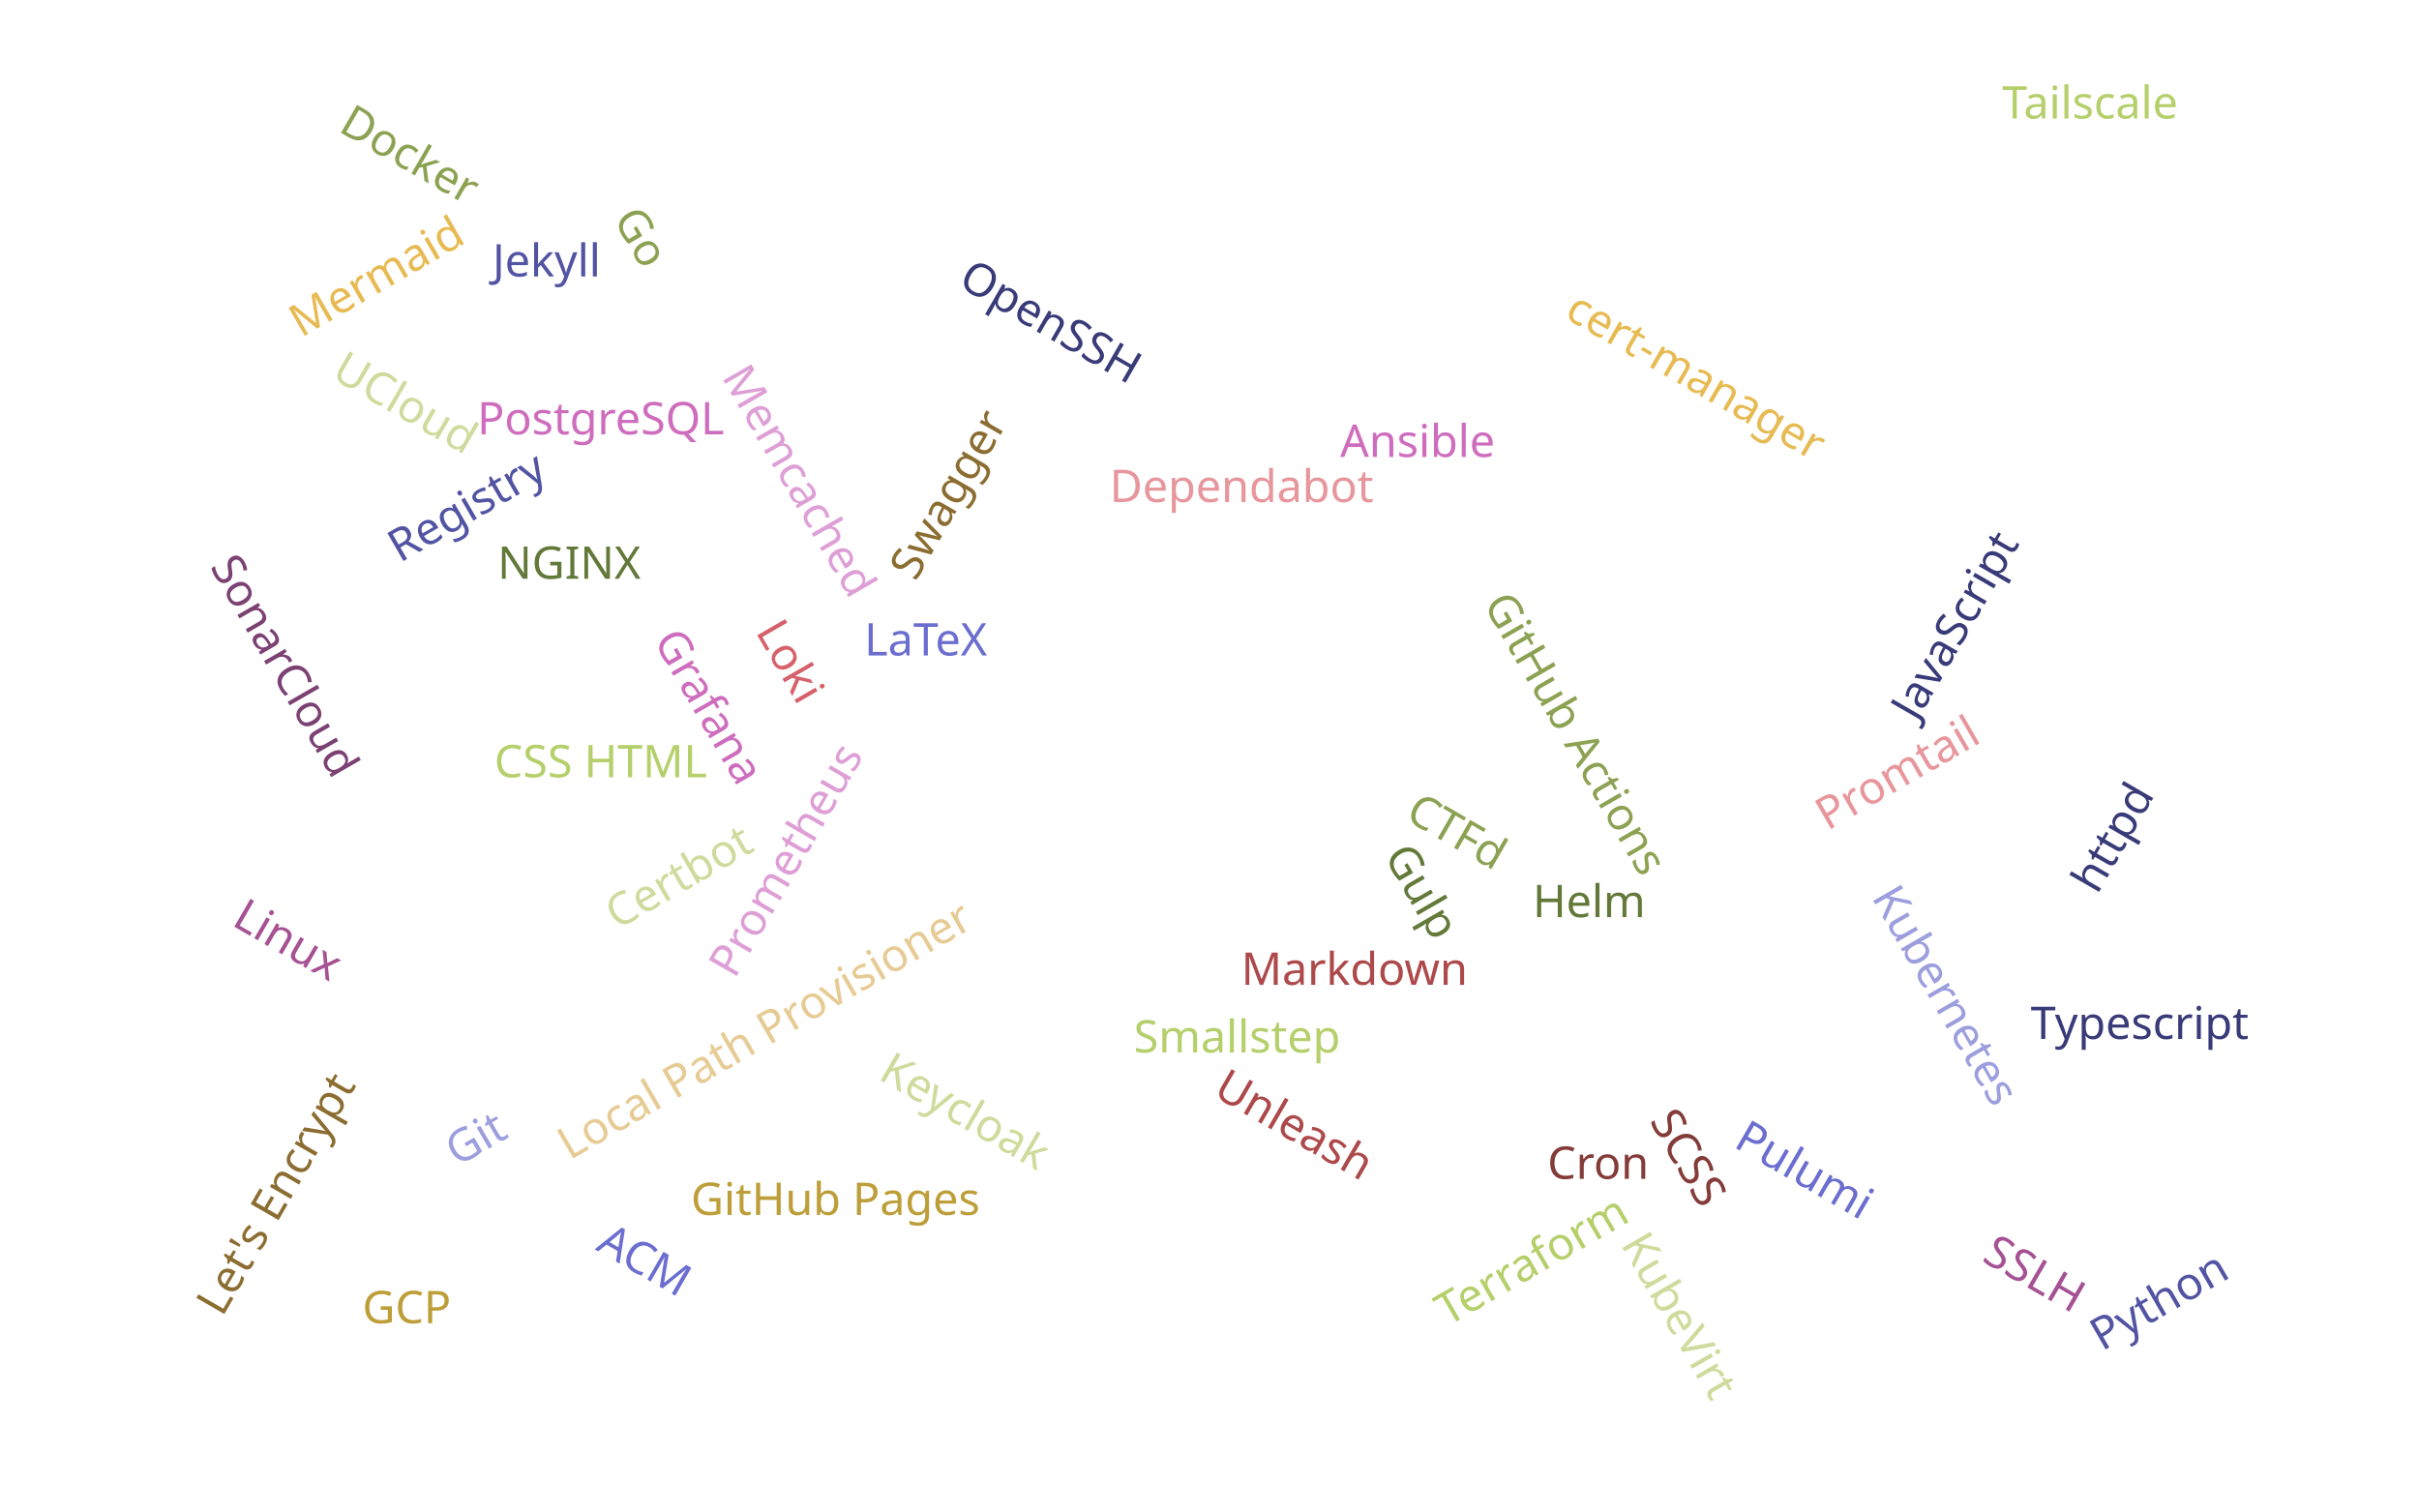
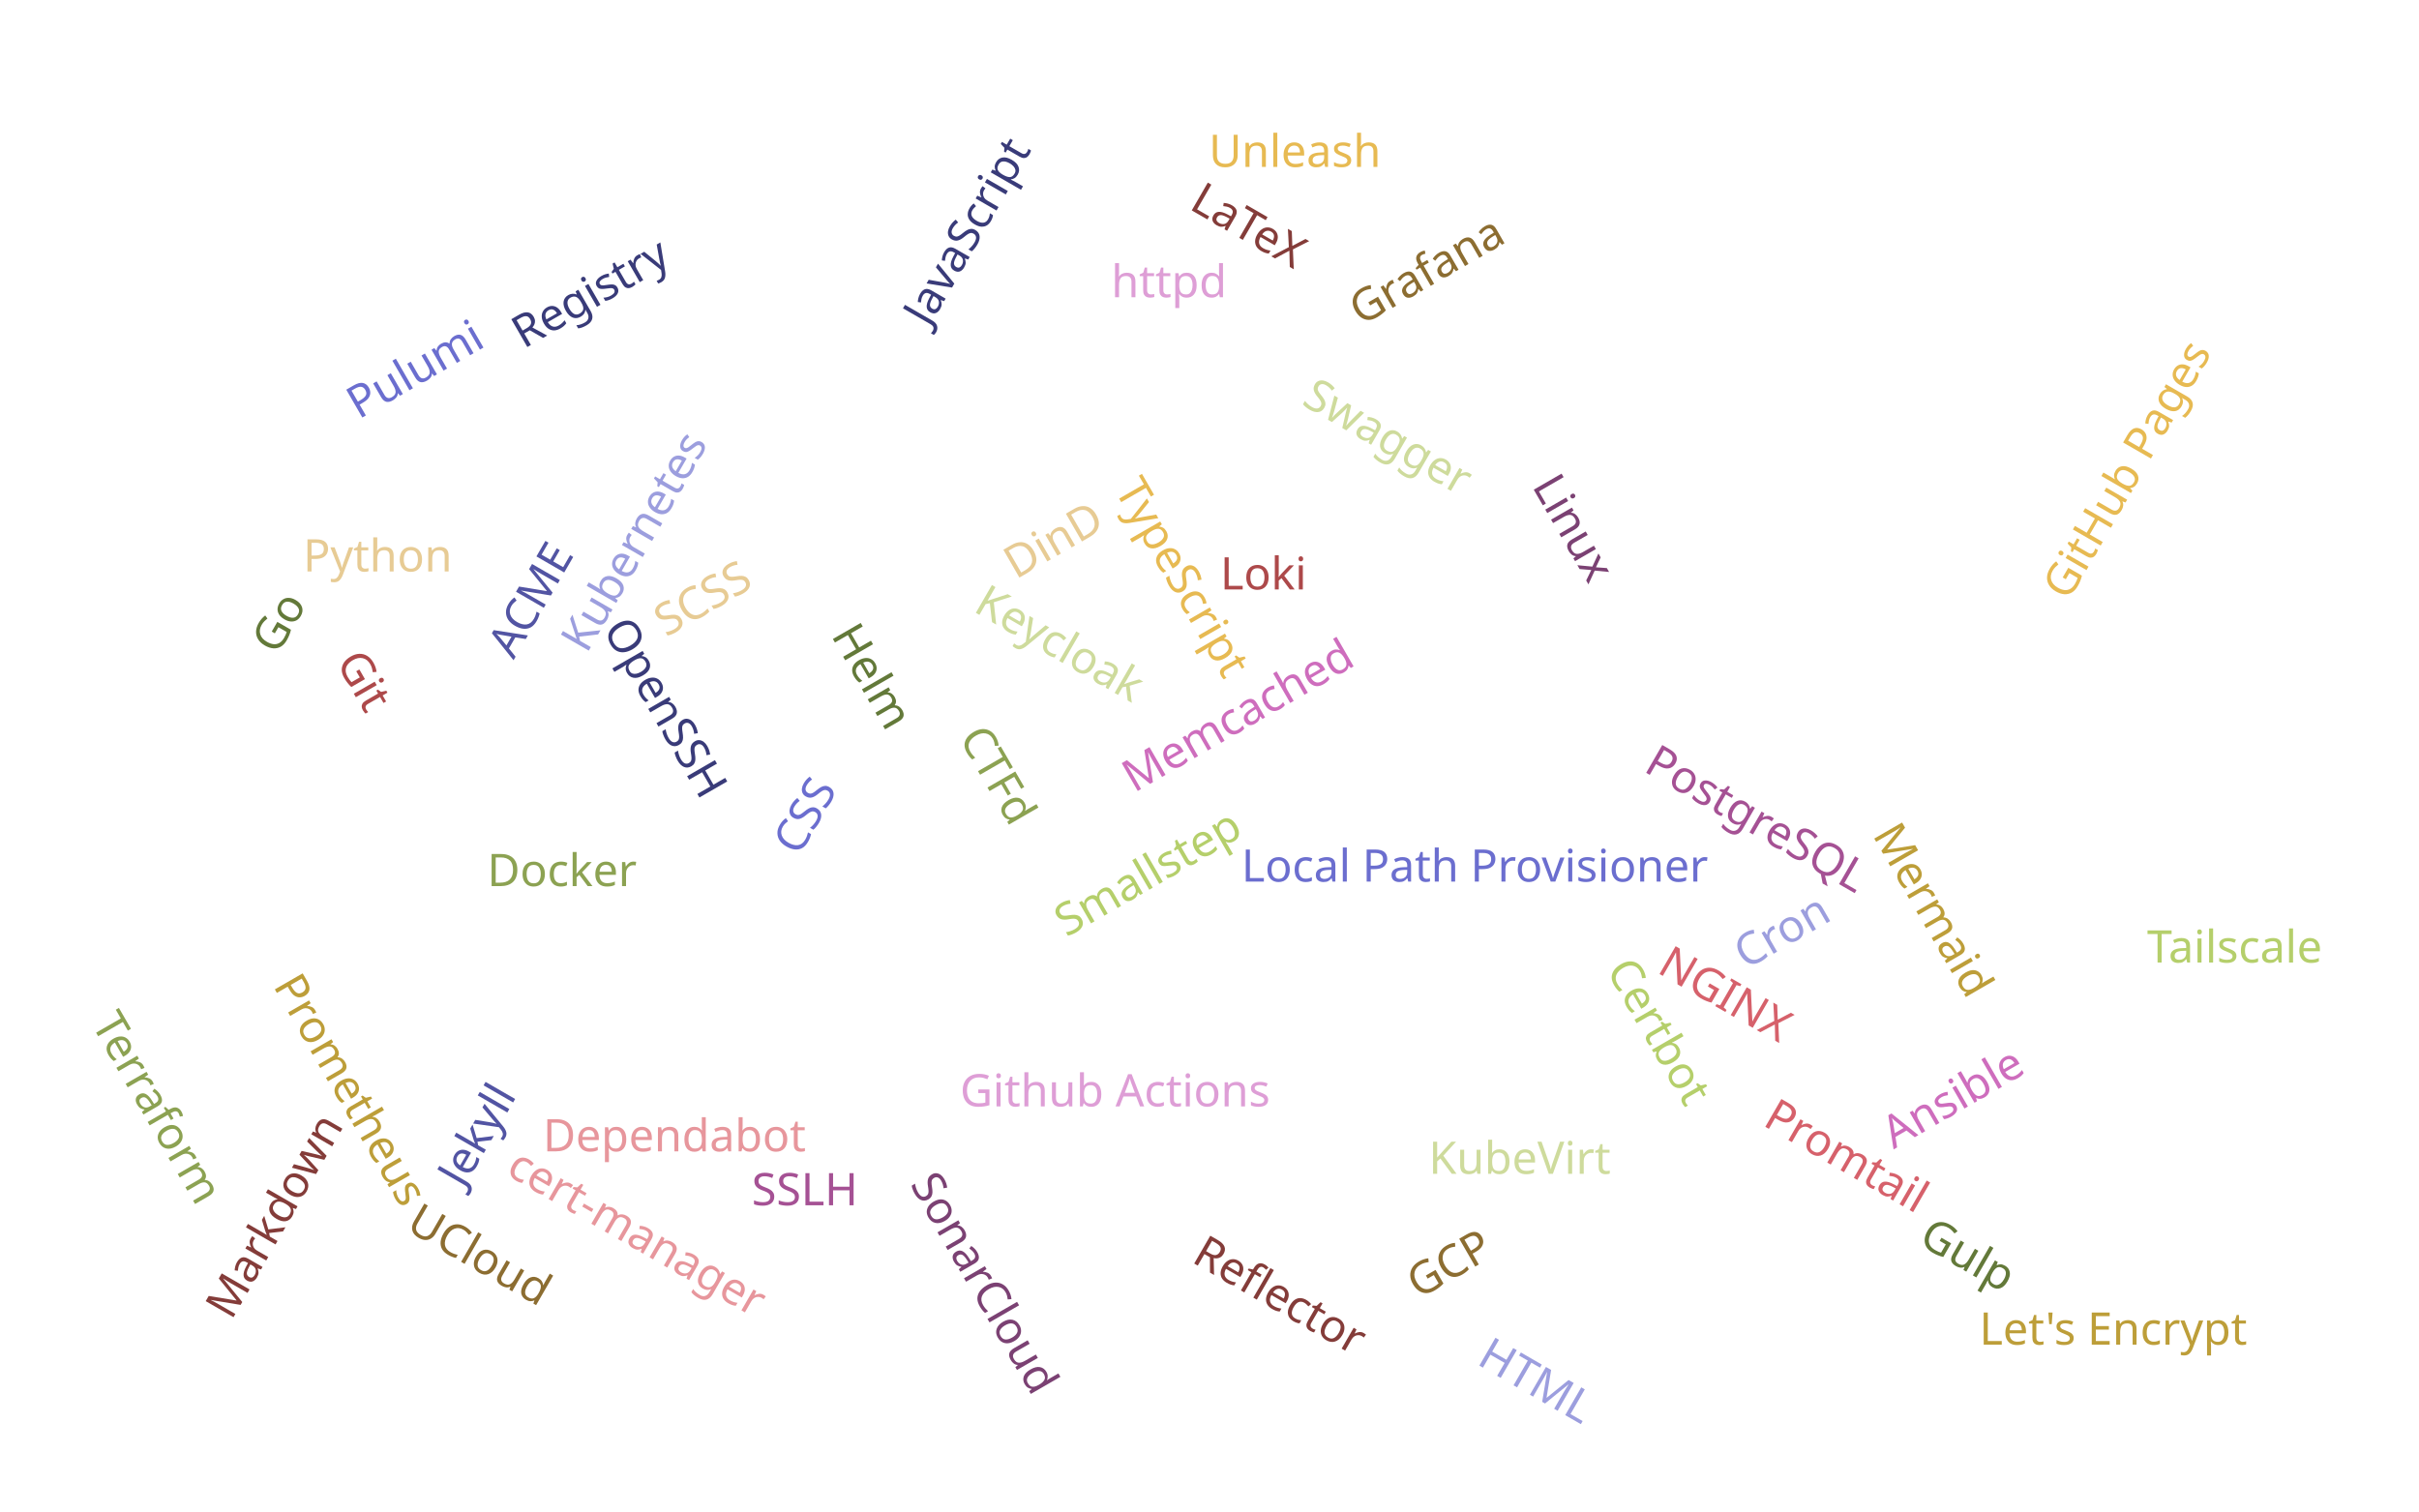
- <svg xmlns="http://www.w3.org/2000/svg" width="960" height="600" version="1.1" id="svg104">
-   <defs id="defs108" />
-   <g id="g986" transform="translate(-42.77757,-25.48451)">
-     <g id="g2" />
-     <g transform="matrix(1.791045,0,0,1.791045,480,300)" id="g102">
-       <text text-anchor="middle" transform="rotate(30,-126.3968,341.8679)" style="font-size:10px;font-family:Impact;fill:#6b6ecf" id="text4">Pulumi</text>
-       <text text-anchor="middle" transform="rotate(60,32.24425,193.8487)" style="font-size:10px;font-family:Impact;fill:#9c9ede" id="text6">Kubernetes</text>
-       <text text-anchor="middle" transform="translate(108,50)" style="font-size:10px;font-family:Impact;fill:#637939" id="text8">Helm</text>
-       <text text-anchor="middle" transform="rotate(30,-24.94486,160.684)" style="font-size:10px;font-family:Impact;fill:#8ca252" id="text10">CTFd</text>
-       <text text-anchor="middle" transform="translate(30,80)" style="font-size:10px;font-family:Impact;fill:#b5cf6b" id="text12">Smallstep</text>
-       <text text-anchor="middle" transform="rotate(30,-195.1384,-11.71281)" style="font-size:10px;font-family:Impact;fill:#cedb9c" id="text14">Keycloak</text>
-       <text text-anchor="middle" transform="translate(31,-42)" style="font-size:10px;font-family:Impact;fill:#e7969c" id="text16">Dependabot</text>
-       <text text-anchor="middle" transform="rotate(60,-88.5359,-161.3487)" style="font-size:10px;font-family:Impact;fill:#7b4173" id="text18">SonarCloud</text>
-       <text text-anchor="middle" transform="rotate(30,-143.8153,448.5352)" style="font-size:10px;font-family:Impact;fill:#a55194" id="text20">SSLH</text>
-       <text text-anchor="middle" transform="translate(70,-52)" style="font-size:10px;font-family:Impact;fill:#ce6dbd" id="text22">Ansible</text>
-       <text text-anchor="middle" transform="rotate(30,140.916,-63.75833)" style="font-size:10px;font-family:Impact;fill:#393b79" id="text24">OpenSSH</text>
-       <text text-anchor="middle" transform="translate(-123,-92)" style="font-size:10px;font-family:Impact;fill:#5254a3" id="text26">Jekyll</text>
-       <text text-anchor="middle" transform="rotate(60,-5.837168,81.88973)" style="font-size:10px;font-family:Impact;fill:#637939" id="text28">Gulp</text>
-       <text text-anchor="middle" transform="rotate(30,138.9589,-347.2339)" style="font-size:10px;font-family:Impact;fill:#8ca252" id="text30">Docker</text>
-       <text text-anchor="middle" transform="translate(219,-127)" style="font-size:10px;font-family:Impact;fill:#b5cf6b" id="text32">Tailscale</text>
-       <text text-anchor="middle" transform="rotate(60,-58.74356,178.2532)" style="font-size:10px;font-family:Impact;fill:#cedb9c" id="text34">KubeVirt</text>
-       <text text-anchor="middle" transform="rotate(-60,84.74167,-172.7769)" style="font-size:10px;font-family:Impact;fill:#393b79" id="text36">JavaScript</text>
-       <text text-anchor="middle" transform="rotate(60,-27.43267,162.4852)" style="font-size:10px;font-family:Impact;fill:#843c39" id="text38">SCSS</text>
-       <text text-anchor="middle" transform="translate(56,65)" style="font-size:10px;font-family:Impact;fill:#ad494a" id="text40">Markdown</text>
-       <text text-anchor="middle" transform="rotate(60,-31.66987,-64.85383)" style="font-size:10px;font-family:Impact;fill:#d6616b" id="text42">Loki</text>
-       <text text-anchor="middle" transform="rotate(-30,128.1865,-321.6525)" style="font-size:10px;font-family:Impact;fill:#e7969c" id="text44">Promtail</text>
-       <text text-anchor="middle" transform="rotate(30,-199.2295,-310.6166)" style="font-size:10px;font-family:Impact;fill:#a55194" id="text46">Linux</text>
-       <text text-anchor="middle" transform="translate(-111,-57)" style="font-size:10px;font-family:Impact;fill:#ce6dbd" id="text48">PostgreSQL</text>
-       <text text-anchor="middle" transform="rotate(60,3.971143,-83.12178)" style="font-size:10px;font-family:Impact;fill:#de9ed6" id="text50">Memcached</text>
-       <text text-anchor="middle" transform="rotate(-60,142.9449,-179.5878)" style="font-size:10px;font-family:Impact;fill:#393b79" id="text52">httpd</text>
-       <text text-anchor="middle" transform="rotate(-30,-140.409,240.3775)" style="font-size:10px;font-family:Impact;fill:#5254a3" id="text54">Registry</text>
-       <text text-anchor="middle" transform="rotate(30,-292.2173,-127.7006)" style="font-size:10px;font-family:Impact;fill:#6b6ecf" id="text56">ACM</text>
-       <text text-anchor="middle" transform="rotate(60,33.23651,-140.4327)" style="font-size:10px;font-family:Impact;fill:#8ca252" id="text58">Go</text>
-       <text text-anchor="middle" transform="rotate(-30,289.2173,-116.5045)" style="font-size:10px;font-family:Impact;fill:#b5cf6b" id="text60">Terraform</text>
-       <text text-anchor="middle" transform="rotate(-30,36.10511,193.6743)" style="font-size:10px;font-family:Impact;fill:#cedb9c" id="text62">Certbot</text>
-       <text text-anchor="middle" transform="rotate(60,-49.33013,-75.44229)" style="font-size:10px;font-family:Impact;fill:#ce6dbd" id="text64">Grafana</text>
-       <text text-anchor="middle" transform="rotate(-60,0.2749901,77.5237)" style="font-size:10px;font-family:Impact;fill:#de9ed6" id="text66">Prometheus</text>
-       <text text-anchor="middle" transform="translate(230,77)" style="font-size:10px;font-family:Impact;fill:#393b79" id="text68">Typescript</text>
-       <text text-anchor="middle" transform="rotate(-30,375.5115,-371.382)" style="font-size:10px;font-family:Impact;fill:#5254a3" id="text70">Python</text>
-       <text text-anchor="middle" transform="translate(-39,-8)" style="font-size:10px;font-family:Impact;fill:#6b6ecf" id="text72">LaTeX</text>
-       <text text-anchor="middle" transform="rotate(-30,121.8346,306.6455)" style="font-size:10px;font-family:Impact;fill:#9c9ede" id="text74">Git</text>
-       <text text-anchor="middle" transform="translate(-118,-25)" style="font-size:10px;font-family:Impact;fill:#637939" id="text76">NGINX</text>
-       <text text-anchor="middle" transform="rotate(60,41.47372,93.83459)" style="font-size:10px;font-family:Impact;fill:#8ca252" id="text78">GitHub Actions</text>
-       <text text-anchor="middle" transform="translate(-111,19)" style="font-size:10px;font-family:Impact;fill:#b5cf6b" id="text80">CSS HTML</text>
-       <text text-anchor="middle" transform="rotate(30,35.82754,-321.6)" style="font-size:10px;font-family:Impact;fill:#cedb9c" id="text82">UCloud</text>
-       <text text-anchor="middle" transform="rotate(-60,7.860869,212.3846)" style="font-size:10px;font-family:Impact;fill:#8c6d31" id="text84">Let's Encrypt</text>
-       <text text-anchor="middle" transform="translate(-59,116)" style="font-size:10px;font-family:Impact;fill:#bd9e39" id="text86">GitHub Pages</text>
-       <text text-anchor="middle" transform="rotate(30,190.0237,209.0833)" style="font-size:10px;font-family:Impact;fill:#e7ba52" id="text88">cert-manager</text>
-       <text text-anchor="middle" transform="rotate(-30,109.05,175.2199)" style="font-size:10px;font-family:Impact;fill:#e7cb94" id="text90">Local Path Provisioner</text>
-       <text text-anchor="middle" transform="translate(110,108)" style="font-size:10px;font-family:Impact;fill:#843c39" id="text92">Cron</text>
-       <text text-anchor="middle" transform="rotate(-60,-51.87307,5.846787)" style="font-size:10px;font-family:Impact;fill:#8c6d31" id="text94">Swagger</text>
-       <text text-anchor="middle" transform="translate(-154,140)" style="font-size:10px;font-family:Impact;fill:#bd9e39" id="text96">GCP</text>
-       <text text-anchor="middle" transform="rotate(-30,-245.5763,252.198)" style="font-size:10px;font-family:Impact;fill:#e7ba52" id="text98">Mermaid</text>
-       <text text-anchor="middle" transform="rotate(30,-164.2365,126.0071)" style="font-size:10px;font-family:Impact;fill:#ad494a" id="text100">Unleash</text>
-     </g>
+ <svg xmlns="http://www.w3.org/2000/svg" width="960" height="600" version="1.1">
+   <g />
+   <g transform="translate(480,300)scale(1.784387,1.784387)">
+     <text text-anchor="middle" transform="translate(-51,-115)rotate(-60)scale(1,1)" style="font-size: 10px; font-family: Impact; fill: rgb(57, 59, 121);">JavaScript</text>
+     <text text-anchor="middle" transform="translate(-175,-83)rotate(-30)scale(1,1)" style="font-size: 10px; font-family: Impact; fill: rgb(107, 110, 207);">Pulumi</text>
+     <text text-anchor="middle" transform="translate(-125,-46)rotate(-60)scale(1,1)" style="font-size: 10px; font-family: Impact; fill: rgb(156, 158, 222);">Kubernetes</text>
+     <text text-anchor="middle" transform="translate(-78,-16)rotate(60)scale(1,1)" style="font-size: 10px; font-family: Impact; fill: rgb(99, 121, 57);">Helm</text>
+     <text text-anchor="middle" transform="translate(-50,6)rotate(60)scale(1,1)" style="font-size: 10px; font-family: Impact; fill: rgb(140, 162, 82);">CTFd</text>
+     <text text-anchor="middle" transform="translate(-12,29)rotate(-30)scale(1,1)" style="font-size: 10px; font-family: Impact; fill: rgb(181, 207, 107);">Smallstep</text>
+     <text text-anchor="middle" transform="translate(-35,-22)rotate(30)scale(1,1)" style="font-size: 10px; font-family: Impact; fill: rgb(206, 219, 156);">Keycloak</text>
+     <text text-anchor="middle" transform="translate(50,-105)rotate(-30)scale(1,1)" style="font-size: 10px; font-family: Impact; fill: rgb(140, 109, 49);">Grafana</text>
+     <text text-anchor="middle" transform="translate(-194,76)rotate(60)scale(1,1)" style="font-size: 10px; font-family: Impact; fill: rgb(189, 158, 57);">Prometheus</text>
+     <text text-anchor="middle" transform="translate(-9,-38)rotate(60)scale(1,1)" style="font-size: 10px; font-family: Impact; fill: rgb(231, 186, 82);">TypeScript</text>
+     <text text-anchor="middle" transform="translate(-185,-41)rotate(0)scale(1,1)" style="font-size: 10px; font-family: Impact; fill: rgb(231, 203, 148);">Python</text>
+     <text text-anchor="middle" transform="translate(7,-115)rotate(30)scale(1,1)" style="font-size: 10px; font-family: Impact; fill: rgb(132, 60, 57);">LaTeX</text>
+     <text text-anchor="middle" transform="translate(-191,-15)rotate(60)scale(1,1)" style="font-size: 10px; font-family: Impact; fill: rgb(173, 73, 74);">Git</text>
+     <text text-anchor="middle" transform="translate(113,56)rotate(30)scale(1,1)" style="font-size: 10px; font-family: Impact; fill: rgb(214, 97, 107);">NGINX</text>
+     <text text-anchor="middle" transform="translate(-119,88)rotate(0)scale(1,1)" style="font-size: 10px; font-family: Impact; fill: rgb(231, 150, 156);">Dependabot</text>
+     <text text-anchor="middle" transform="translate(-53,119)rotate(60)scale(1,1)" style="font-size: 10px; font-family: Impact; fill: rgb(123, 65, 115);">SonarCloud</text>
+     <text text-anchor="middle" transform="translate(-90,100)rotate(0)scale(1,1)" style="font-size: 10px; font-family: Impact; fill: rgb(165, 81, 148);">SSLH</text>
+     <text text-anchor="middle" transform="translate(167,79)rotate(-30)scale(1,1)" style="font-size: 10px; font-family: Impact; fill: rgb(206, 109, 189);">Ansible</text>
+     <text text-anchor="middle" transform="translate(-21,78)" style="font-size: 10px; font-family: Impact; fill: rgb(222, 158, 214);">Github Actions</text>
+     <text text-anchor="middle" transform="translate(-124,-9)rotate(60)scale(1,1)" style="font-size: 10px; font-family: Impact; fill: rgb(57, 59, 121);">OpenSSH</text>
+     <text text-anchor="middle" transform="translate(-160,86)rotate(-60)scale(1,1)" style="font-size: 10px; font-family: Impact; fill: rgb(82, 84, 163);">Jekyll</text>
+     <text text-anchor="middle" transform="translate(-87,15)rotate(-60)scale(1,1)" style="font-size: 10px; font-family: Impact; fill: rgb(107, 110, 207);">CSS</text>
+     <text text-anchor="middle" transform="translate(71,142)rotate(30)scale(1,1)" style="font-size: 10px; font-family: Impact; fill: rgb(156, 158, 222);">HTML</text>
+     <text text-anchor="middle" transform="translate(167,114)rotate(30)scale(1,1)" style="font-size: 10px; font-family: Impact; fill: rgb(99, 121, 57);">Gulp</text>
+     <text text-anchor="middle" transform="translate(-144,29)rotate(0)scale(1,1)" style="font-size: 10px; font-family: Impact; fill: rgb(140, 162, 82);">Docker</text>
+     <text text-anchor="middle" transform="translate(228,46)rotate(0)scale(1,1)" style="font-size: 10px; font-family: Impact; fill: rgb(181, 207, 107);">Tailscale</text>
+     <text text-anchor="middle" transform="translate(69,93)rotate(0)scale(1,1)" style="font-size: 10px; font-family: Impact; fill: rgb(206, 219, 156);">KubeVirt</text>
+     <text text-anchor="middle" transform="translate(-164,114)rotate(30)scale(1,1)" style="font-size: 10px; font-family: Impact; fill: rgb(140, 109, 49);">UCloud</text>
+     <text text-anchor="middle" transform="translate(201,131)rotate(0)scale(1,1)" style="font-size: 10px; font-family: Impact; fill: rgb(189, 158, 57);">Let's Encrypt</text>
+     <text text-anchor="middle" transform="translate(207,-62)rotate(-60)scale(1,1)" style="font-size: 10px; font-family: Impact; fill: rgb(231, 186, 82);">GitHub Pages</text>
+     <text text-anchor="middle" transform="translate(-111,-32)rotate(-30)scale(1,1)" style="font-size: 10px; font-family: Impact; fill: rgb(231, 203, 148);">SCSS</text>
+     <text text-anchor="middle" transform="translate(-205,104)rotate(-60)scale(1,1)" style="font-size: 10px; font-family: Impact; fill: rgb(132, 60, 57);">Markdown</text>
+     <text text-anchor="middle" transform="translate(12,-37)rotate(0)scale(1,1)" style="font-size: 10px; font-family: Impact; fill: rgb(173, 73, 74);">Loki</text>
+     <text text-anchor="middle" transform="translate(140,92)rotate(30)scale(1,1)" style="font-size: 10px; font-family: Impact; fill: rgb(214, 97, 107);">Promtail</text>
+     <text text-anchor="middle" transform="translate(-129,109)rotate(30)scale(1,1)" style="font-size: 10px; font-family: Impact; fill: rgb(231, 150, 156);">cert-manager</text>
+     <text text-anchor="middle" transform="translate(78,-49)rotate(60)scale(1,1)" style="font-size: 10px; font-family: Impact; fill: rgb(123, 65, 115);">Linux</text>
+     <text text-anchor="middle" transform="translate(120,17)rotate(30)scale(1,1)" style="font-size: 10px; font-family: Impact; fill: rgb(165, 81, 148);">PostgreSQL</text>
+     <text text-anchor="middle" transform="translate(8,-6)rotate(-30)scale(1,1)" style="font-size: 10px; font-family: Impact; fill: rgb(206, 109, 189);">Memcached</text>
+     <text text-anchor="middle" transform="translate(-9,-102)rotate(0)scale(1,1)" style="font-size: 10px; font-family: Impact; fill: rgb(222, 158, 214);">httpd</text>
+     <text text-anchor="middle" transform="translate(-136,-100)rotate(-30)scale(1,1)" style="font-size: 10px; font-family: Impact; fill: rgb(57, 59, 121);">Registry</text>
+     <text text-anchor="middle" transform="translate(-148,-33)rotate(-60)scale(1,1)" style="font-size: 10px; font-family: Impact; fill: rgb(82, 84, 163);">ACME</text>
+     <text text-anchor="middle" transform="translate(59,28)rotate(0)scale(1,1)" style="font-size: 10px; font-family: Impact; fill: rgb(107, 110, 207);">Local Path Provisioner</text>
+     <text text-anchor="middle" transform="translate(129,42)rotate(-30)scale(1,1)" style="font-size: 10px; font-family: Impact; fill: rgb(156, 158, 222);">Cron</text>
+     <text text-anchor="middle" transform="translate(-204,-28)rotate(-60)scale(1,1)" style="font-size: 10px; font-family: Impact; fill: rgb(99, 121, 57);">Go</text>
+     <text text-anchor="middle" transform="translate(-237,80)rotate(60)scale(1,1)" style="font-size: 10px; font-family: Impact; fill: rgb(140, 162, 82);">Terraform</text>
+     <text text-anchor="middle" transform="translate(97,63)rotate(60)scale(1,1)" style="font-size: 10px; font-family: Impact; fill: rgb(181, 207, 107);">Certbot</text>
+     <text text-anchor="middle" transform="translate(38,-68)rotate(30)scale(1,1)" style="font-size: 10px; font-family: Impact; fill: rgb(206, 219, 156);">Swagger</text>
+     <text text-anchor="middle" transform="translate(55,116)rotate(-30)scale(1,1)" style="font-size: 10px; font-family: Impact; fill: rgb(140, 109, 49);">GCP</text>
+     <text text-anchor="middle" transform="translate(158,36)rotate(60)scale(1,1)" style="font-size: 10px; font-family: Impact; fill: rgb(189, 158, 57);">Mermaid</text>
+     <text text-anchor="middle" transform="translate(19,-131)" style="font-size: 10px; font-family: Impact; fill: rgb(231, 186, 82);">Unleash</text>
+     <text text-anchor="middle" transform="translate(-33,-45)rotate(-30)scale(1,1)" style="font-size: 10px; font-family: Impact; fill: rgb(231, 203, 148);">DinD</text>
+     <text text-anchor="middle" transform="translate(14,123)rotate(30)scale(1,1)" style="font-size: 10px; font-family: Impact; fill: rgb(132, 60, 57);">Reflector</text>
  </g>
</svg>
